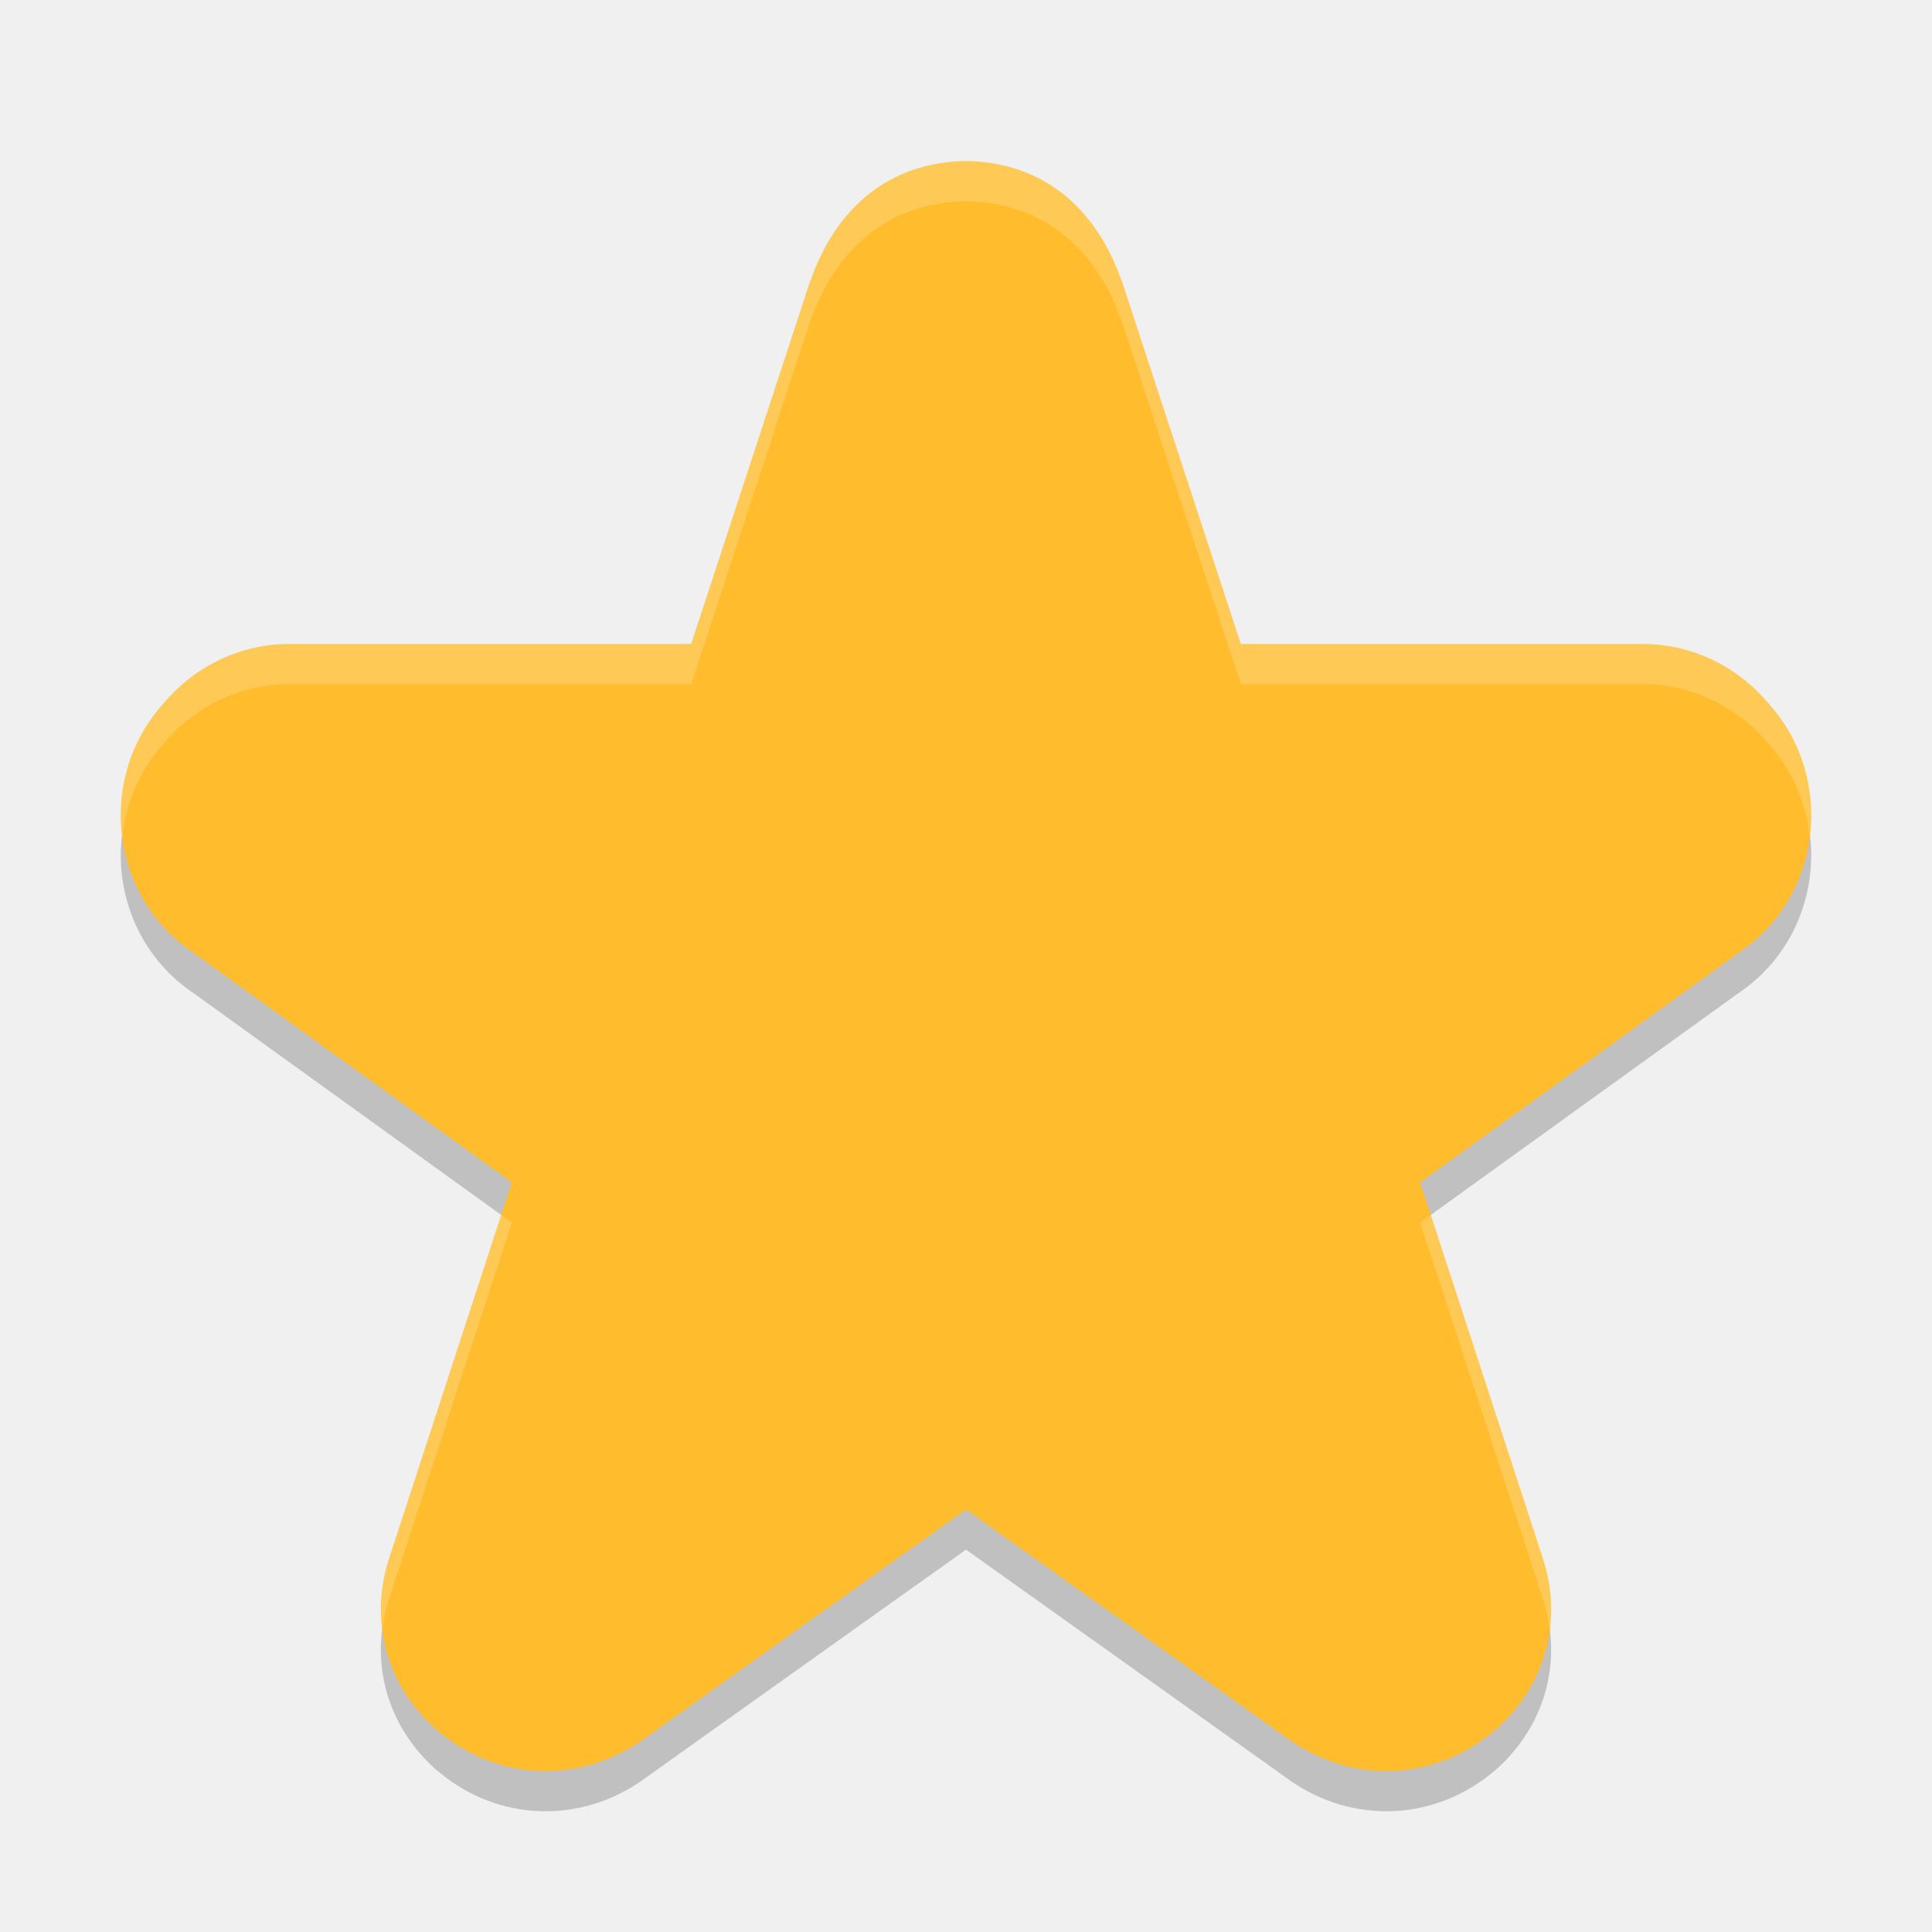
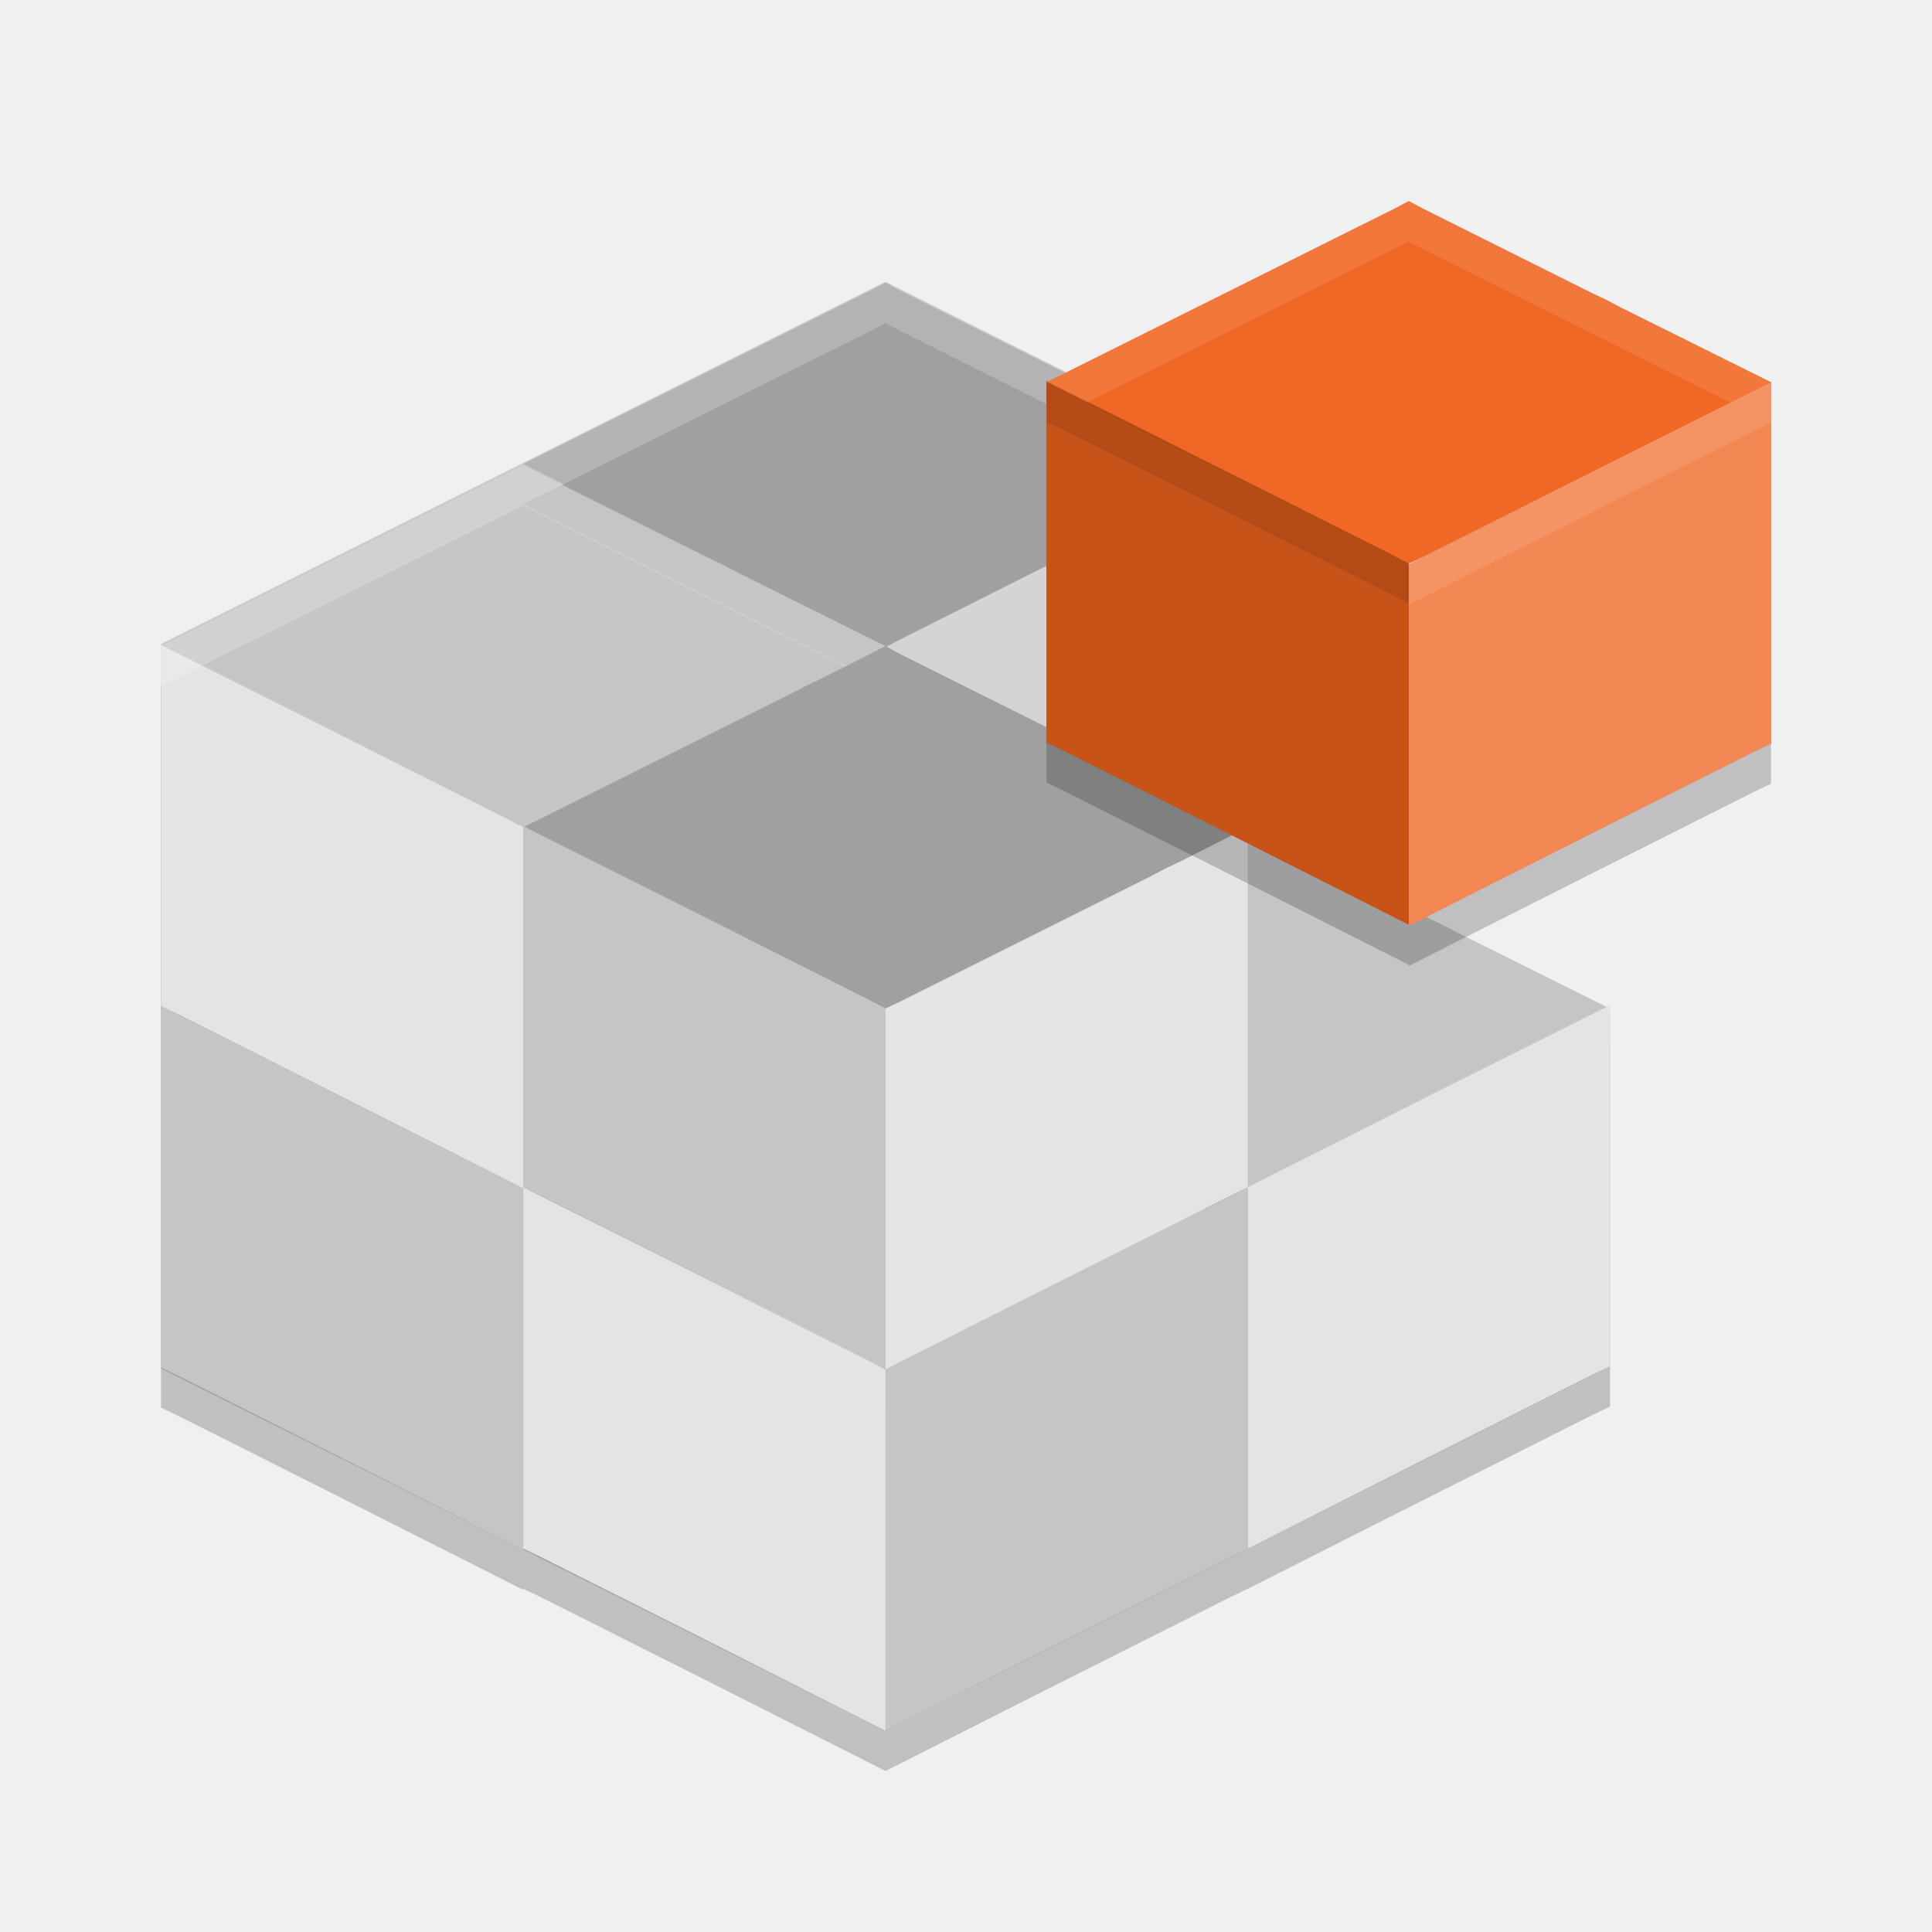
- <svg xmlns="http://www.w3.org/2000/svg" width="48" height="48" version="1">
-   <path style="opacity:0.2" d="m 24,5 c -1.893,0.027 -3.243,1.152 -3.877,3.014 l 0.023,-0.084 -2.975,9.07 -10.031,0 c -0.022,-3.46e-4 -0.043,-3.46e-4 -0.064,0 -1.198,0.038 -2.278,0.59 -3.039,1.504 -1.646,1.864 -1.297,4.796 0.793,6.186 l 7.887,5.686 -3.061,9.379 c -0.003,0.01 -0.007,0.021 -0.01,0.031 -0.468,1.515 -0.028,3.077 1.148,4.145 0.009,0.008 0.019,0.016 0.027,0.023 1.414,1.24 3.4,1.397 4.996,0.371 0.03,-0.019 0.061,-0.04 0.09,-0.061 L 24,38.5 32.092,44.264 c 0.029,0.021 0.059,0.041 0.09,0.061 1.596,1.026 3.583,0.868 4.996,-0.371 0.009,-0.008 0.019,-0.016 0.027,-0.023 1.176,-1.068 1.616,-2.629 1.148,-4.145 -0.003,-0.01 -0.006,-0.021 -0.01,-0.031 l -3.061,-9.379 7.887,-5.686 c 2.09,-1.39 2.439,-4.322 0.793,-6.186 -0.761,-0.914 -1.841,-1.466 -3.039,-1.504 -0.022,-3.46e-4 -0.043,-3.46e-4 -0.064,0 l -10.031,0 -2.975,-9.07 0.023,0.084 C 27.243,6.152 25.893,5.027 24,5 Z" />
-   <path style="fill:#ffbc2c" d="M 24 4 C 22.107 4.027 20.757 5.152 20.123 7.014 L 20.146 6.93 L 17.172 16 L 7.141 16 C 7.119 16 7.098 16 7.076 16 C 5.878 16.038 4.798 16.59 4.037 17.504 C 2.391 19.367 2.74 22.3 4.83 23.689 L 12.717 29.375 L 9.656 38.754 C 9.653 38.764 9.65 38.775 9.646 38.785 C 9.179 40.301 9.619 41.862 10.795 42.93 C 10.803 42.938 10.814 42.945 10.822 42.953 C 12.236 44.193 14.222 44.35 15.818 43.324 C 15.849 43.305 15.879 43.285 15.908 43.264 L 24 37.5 L 32.092 43.264 C 32.121 43.285 32.151 43.305 32.182 43.324 C 33.778 44.35 35.764 44.193 37.178 42.953 C 37.186 42.945 37.197 42.938 37.205 42.93 C 38.381 41.862 38.821 40.301 38.354 38.785 C 38.35 38.775 38.347 38.764 38.344 38.754 L 35.283 29.375 L 43.17 23.689 C 45.26 22.3 45.609 19.367 43.963 17.504 C 43.202 16.59 42.122 16.038 40.924 16 C 40.902 16 40.881 16 40.859 16 L 30.828 16 L 27.854 6.93 L 27.877 7.014 C 27.243 5.152 25.893 4.027 24 4 z" />
-   <path style="opacity:0.2;fill:#ffffff" d="M 24 4 C 22.107 4.027 20.757 5.152 20.123 7.014 L 20.146 6.93 L 17.172 16 L 7.141 16 C 7.119 16 7.098 16 7.076 16 C 5.878 16.038 4.798 16.59 4.037 17.504 C 3.21 18.44 2.889 19.645 3.037 20.789 C 3.128 19.971 3.45 19.169 4.037 18.504 C 4.798 17.59 5.878 17.038 7.076 17 C 7.098 17 7.119 17 7.141 17 L 17.172 17 L 20.146 7.93 L 20.123 8.014 C 20.757 6.152 22.107 5.027 24 5 C 25.893 5.027 27.243 6.152 27.877 8.014 L 27.854 7.93 L 30.828 17 L 40.859 17 C 40.881 17 40.902 17 40.924 17 C 42.122 17.038 43.202 17.59 43.963 18.504 C 44.55 19.169 44.872 19.971 44.963 20.789 C 45.111 19.645 44.79 18.44 43.963 17.504 C 43.202 16.59 42.122 16.038 40.924 16 C 40.902 16 40.881 16 40.859 16 L 30.828 16 L 27.854 6.93 L 27.877 7.014 C 27.243 5.152 25.893 4.027 24 4 z M 12.453 30.184 L 9.656 38.754 C 9.653 38.764 9.65 38.775 9.646 38.785 C 9.468 39.364 9.424 39.948 9.5 40.51 C 9.529 40.269 9.572 40.026 9.646 39.785 C 9.65 39.775 9.653 39.764 9.656 39.754 L 12.717 30.375 L 12.453 30.184 z M 35.547 30.184 L 35.283 30.375 L 38.344 39.754 C 38.347 39.764 38.35 39.775 38.354 39.785 C 38.428 40.026 38.471 40.269 38.5 40.51 C 38.576 39.948 38.532 39.364 38.354 38.785 C 38.35 38.775 38.347 38.764 38.344 38.754 L 35.547 30.184 z" />
+ <svg xmlns="http://www.w3.org/2000/svg" width="48" height="48" version="1.1">
+   <path style="fill:#cccccc" d="m 4,16 18,-9 8,4 5,12 5,2.055 5e-6,8.89 L 22,43 4,34 Z" />
+   <path style="opacity:0.2" d="M 22,8.027 21.65,8.211 13,12.527 17.109,14.582 21.65,16.861 22,17.027 22.35,16.861 28.555,13.76 28.945,13.555 29.336,13.369 31,12.527 27.24,10.656 26.891,10.473 26.541,10.307 22.35,8.211 Z M 13,12.553 12.65,12.738 4.027,17.041 4,17.027 V 26 34.973 l 0.041,0.02 0.387,0.184 L 8.5,37.225 13,39.5 v -0.027 l 0.041,0.02 0.387,0.186 L 17.5,41.725 22,44 26.5,41.725 30.572,39.678 30.959,39.492 31,39.473 35.5,37.199 39.572,35.15 39.959,34.965 40,34.945 V 25.973 L 39.918,26.014 36.24,24.184 35.891,24 35.541,23.836 31.35,21.74 31,21.555 30.65,21.74 22,26.055 l 4.109,2.055 4.541,2.281 0.293,0.137 -4.281,2.145 -4.234,2.131 -0.387,0.203 L 22,35.027 v -8.973 l -0.041,-0.021 -0.387,-0.205 -4.234,-2.129 -4.312,-2.158 0.324,-0.152 6.205,-3.102 0.391,-0.207 0.391,-0.184 L 22,17.055 18.24,15.184 17.891,15 17.541,14.834 13.35,12.738 Z m 9,13.502 4.5,-2.275 4.072,-2.049 0.387,-0.184 L 31,21.527 v -8.973 l -4.338,2.17 -4.234,2.131 -0.387,0.205 L 22,17.082 Z" />
+   <path style="fill:#c5c5c5" d="m 31,20.555 -0.349,0.185 -8.651,4.316 4.109,2.055 4.542,2.281 0.349,0.164 0.349,-0.164 6.205,-3.102 0.39,-0.206 0.391,-0.185 1.664,-0.842 -3.76,-1.871 -0.349,-0.184 -0.349,-0.165 -4.193,-2.095 z" />
+   <path style="fill:#c5c5c5" d="m 13,11.553 -0.349,0.185 -8.651,4.316 4.109,2.055 4.542,2.281 L 13,20.553 l 0.349,-0.164 6.205,-3.102 0.39,-0.206 0.391,-0.185 1.664,-0.842 -3.76,-1.871 -0.349,-0.184 -0.349,-0.165 -4.193,-2.095 z" />
+   <path style="fill:#e4e4e4" d="m 4,16.026 v 8.973 l 0.041,0.02 0.388,0.185 4.071,2.048 L 13,29.526 v -8.973 l -0.041,-0.021 -0.388,-0.204 -4.234,-2.131 z" />
+   <path style="fill:#e4e4e4" d="m 31,20.527 v 8.973 l -0.041,0.02 -0.388,0.185 -4.071,2.048 -4.5,2.275 v -8.973 l 0.041,-0.021 0.388,-0.204 4.234,-2.131 z" />
+   <path style="fill:#d4d4d4" d="m 31,11.554 v 8.973 l -0.041,0.02 -0.388,0.185 -4.071,2.048 -4.5,2.275 V 16.081 l 0.041,-0.021 0.388,-0.204 4.234,-2.131 z" />
+   <path style="fill:#a0a0a0" d="m 22,7.026 -0.349,0.185 -8.651,4.316 4.109,2.055 4.542,2.281 0.349,0.164 0.349,-0.164 6.205,-3.102 0.39,-0.206 0.391,-0.185 1.664,-0.842 L 27.24,9.656 26.891,9.472 26.542,9.307 22.349,7.212 Z" />
+   <path style="opacity:0.2;fill:#ffffff" d="M 22,7.027 21.65,7.211 13,11.527 l 1.002,0.5 L 21.65,8.211 22,8.027 l 0.35,0.184 4.191,2.096 0.35,0.166 0.35,0.184 2.764,1.375 L 31,11.527 27.24,9.656 26.891,9.473 26.541,9.307 22.35,7.211 Z M 13,11.553 12.65,11.738 4.027,16.041 4,16.027 v 1 l 0.027,0.014 8.623,-4.303 L 13,12.553 13.35,12.738 17.541,14.834 17.891,15 l 0.35,0.184 2.764,1.375 0.021,-0.012 L 17.109,14.582 13,12.527 13.965,12.047 13.35,11.738 Z m -8.959,14.467 4.135,2.068 -3.748,-1.885 z" />
+   <path style="fill:#a0a0a0" d="m 22,16.054 -0.349,0.185 -8.651,4.316 4.109,2.055 4.542,2.281 0.349,0.164 0.349,-0.164 6.205,-3.102 0.39,-0.206 0.391,-0.185 1.664,-0.842 -3.76,-1.871 -0.349,-0.184 -0.349,-0.165 -4.193,-2.095 z" />
+   <path style="fill:#f06826" d="m 35,4.999 -0.349,0.185 -8.651,4.316 4.109,2.055 4.542,2.281 0.349,0.164 0.349,-0.164 6.205,-3.102 0.39,-0.206 0.391,-0.185 L 44,9.499 40.24,7.628 39.891,7.445 39.542,7.279 35.349,5.184 Z" />
+   <path style="opacity:0.2" d="m 44,10.499 v 8.973 l -0.041,0.02 -0.388,0.185 -4.071,2.048 L 35,23.999 v -8.973 l 0.041,-0.021 0.388,-0.204 4.234,-2.131 z" />
+   <path style="fill:#f06826" d="M 35,4.998 34.65,5.184 26.029,9.486 26,9.471 V 9.5 18.445 l 0.041,0.02 0.387,0.184 L 30.5,20.697 35,22.971 V 23 l 4.5,-2.275 4.072,-2.049 0.387,-0.184 L 44,18.473 V 9.5 L 40.24,7.629 39.891,7.445 39.541,7.279 35.35,5.184 Z m 7.025,5.49 -0.162,0.08 0.082,-0.043 z m -4.871,2.443 -1.727,0.869 -0.387,0.205 L 35,14.027 v -0.029 l 0.35,-0.164 z" />
+   <path style="fill:#f38854" d="m 44,9.499 v 8.973 l -0.041,0.02 -0.388,0.185 -4.071,2.048 L 35,22.999 v -8.973 l 0.041,-0.021 0.388,-0.204 4.234,-2.131 z" />
+   <path style="fill:#e4e4e4" d="m 40,24.973 v 8.973 l -0.041,0.02 -0.388,0.185 -4.071,2.048 -4.5,2.275 v -8.973 l 0.041,-0.021 0.388,-0.204 4.234,-2.131 z" />
+   <path style="fill:#c5c5c5" d="m 31,29.5 v 8.973 l -0.041,0.02 -0.388,0.185 -4.071,2.048 L 22,43 v -8.973 l 0.041,-0.021 0.388,-0.204 4.234,-2.131 z" />
+   <path style="fill:#c5c5c5" d="m 13,20.527 v 8.973 l 0.041,0.02 0.388,0.185 4.071,2.048 4.5,2.275 v -8.973 l -0.041,-0.021 -0.388,-0.204 -4.234,-2.131 z" />
+   <path style="fill:#c5c5c5" d="m 4,24.999 v 8.973 l 0.041,0.02 0.388,0.185 4.071,2.048 L 13,38.499 v -8.973 l -0.041,-0.021 -0.388,-0.204 -4.234,-2.131 z" />
+   <path style="fill:#e4e4e4" d="m 13,29.5 v 8.973 l 0.041,0.02 0.388,0.185 4.071,2.048 L 22,43 v -8.973 l -0.041,-0.021 -0.388,-0.204 -4.234,-2.131 z" />
+   <path style="opacity:0.2" d="m 26,10.471 v 8.973 l 0.041,0.02 0.388,0.185 4.071,2.048 4.5,2.275 v -8.973 l -0.041,-0.021 -0.388,-0.204 -4.234,-2.131 z" />
+   <path style="fill:#c85319" d="m 26,9.472 v 8.973 l 0.041,0.02 0.388,0.185 4.071,2.048 4.5,2.275 v -8.973 l -0.041,-0.021 -0.388,-0.204 -4.234,-2.131 z" />
+   <path style="opacity:0.1;fill:#ffffff" d="m 44,9.5 -4.338,2.17 -4.234,2.131 -0.387,0.205 L 35,14.027 v 0.998 l 0.041,-0.02 0.387,-0.205 4.234,-2.131 L 44,10.498 Z" />
+   <path style="opacity:0.1" d="m 26,9.471 v 1.002 l 4.338,2.17 4.234,2.131 0.387,0.205 L 35,15 v -1.002 l -0.041,-0.02 -0.387,-0.205 -4.234,-2.131 z" />
+   <path style="opacity:0.1;fill:#ffffff" d="M 35,4.998 34.65,5.184 26,9.5 27.002,10 34.65,6.184 35,5.998 l 0.35,0.186 4.191,2.096 0.35,0.166 0.35,0.184 2.764,1.375 L 44,9.5 40.24,7.629 39.891,7.445 39.541,7.279 35.35,5.184 Z" />
</svg>
